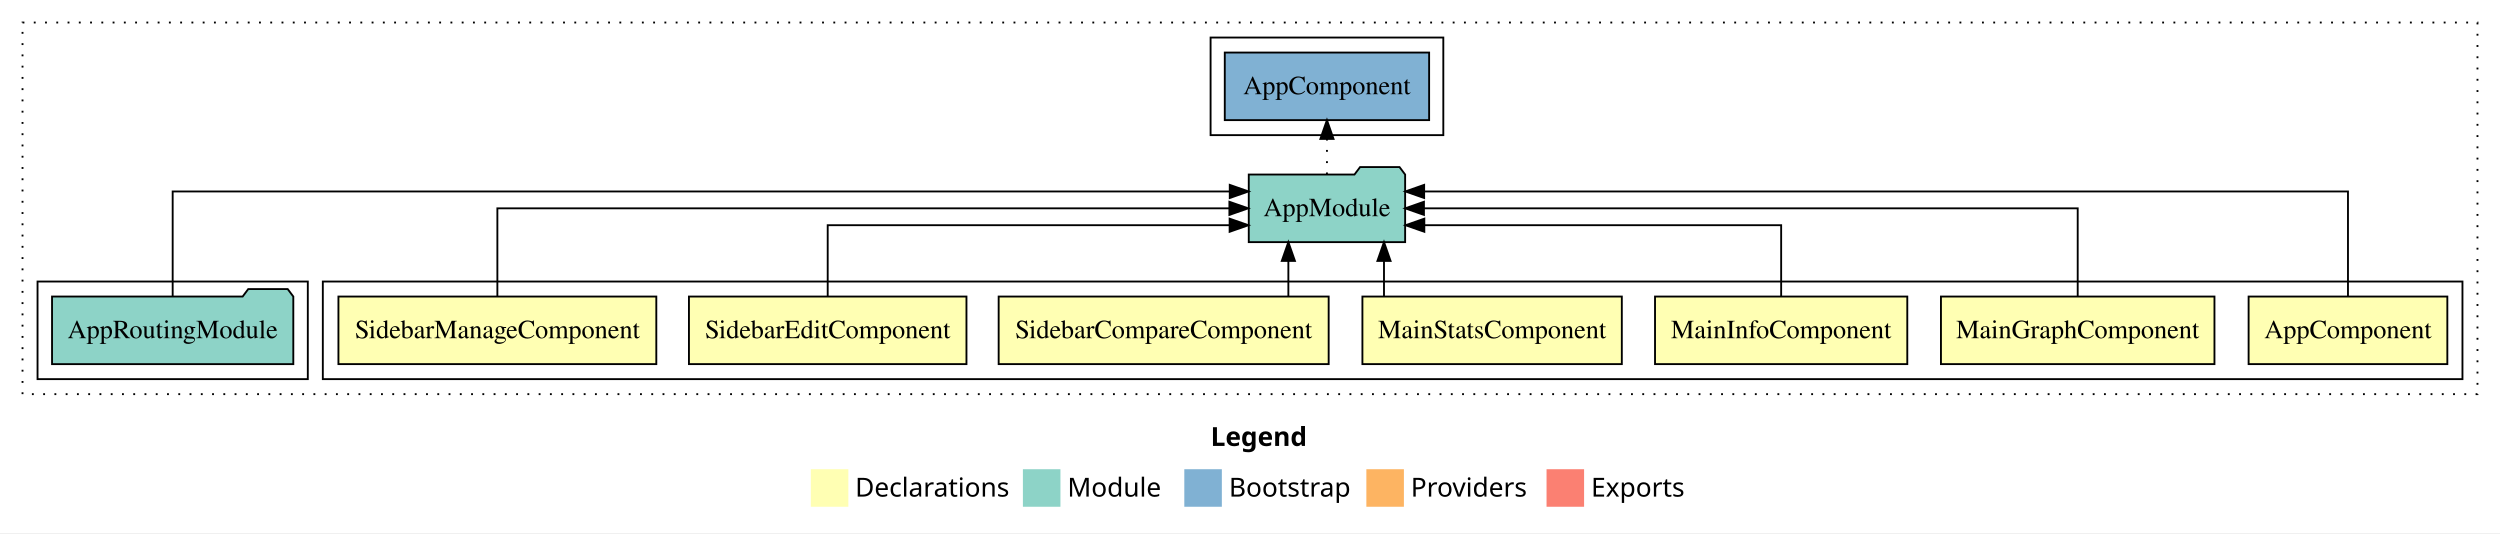
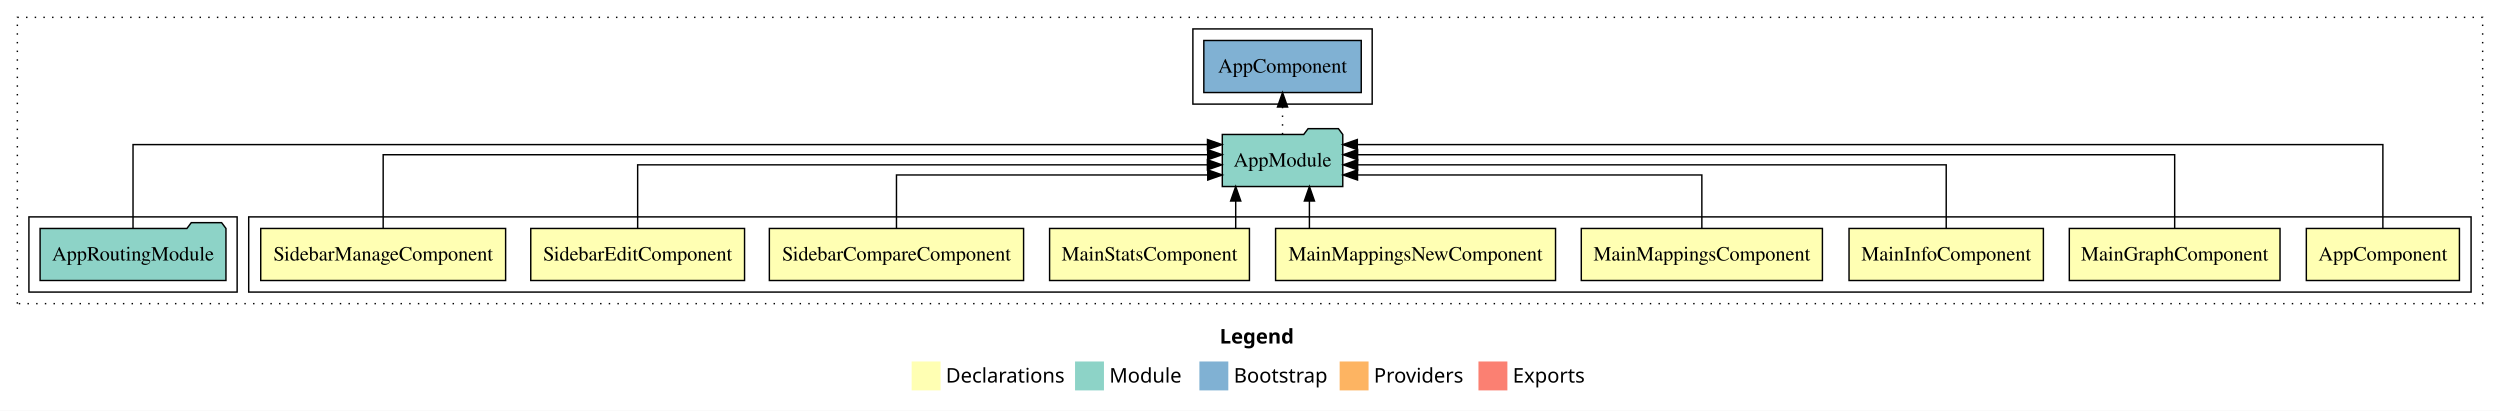
- <svg xmlns="http://www.w3.org/2000/svg" width="1332pt" height="284pt" viewBox="0.00 0.00 1332.00 284.00">
+ <svg xmlns="http://www.w3.org/2000/svg" width="1729pt" height="284pt" viewBox="0.00 0.00 1729.00 284.00">
  <g id="graph0" class="graph" transform="scale(1 1) rotate(0) translate(4 280)">
-     <polygon fill="#ffffff" stroke="transparent" points="-4,4 -4,-280 1328,-280 1328,4 -4,4" />
-     <text text-anchor="start" x="641.009" y="-42.4" font-family="sans-serif" font-weight="bold" font-size="14.00" fill="#000000">Legend</text>
-     <polygon fill="#ffffb3" stroke="transparent" points="428,-10 428,-30 448,-30 448,-10 428,-10" />
-     <text text-anchor="start" x="451.629" y="-15.4" font-family="sans-serif" font-size="14.00" fill="#000000">  Declarations</text>
-     <polygon fill="#8dd3c7" stroke="transparent" points="541,-10 541,-30 561,-30 561,-10 541,-10" />
-     <text text-anchor="start" x="564.725" y="-15.4" font-family="sans-serif" font-size="14.00" fill="#000000">  Module</text>
-     <polygon fill="#80b1d3" stroke="transparent" points="627,-10 627,-30 647,-30 647,-10 627,-10" />
-     <text text-anchor="start" x="650.781" y="-15.4" font-family="sans-serif" font-size="14.00" fill="#000000">  Bootstrap</text>
-     <polygon fill="#fdb462" stroke="transparent" points="724,-10 724,-30 744,-30 744,-10 724,-10" />
-     <text text-anchor="start" x="747.673" y="-15.4" font-family="sans-serif" font-size="14.00" fill="#000000">  Providers</text>
-     <polygon fill="#fb8072" stroke="transparent" points="820,-10 820,-30 840,-30 840,-10 820,-10" />
-     <text text-anchor="start" x="843.726" y="-15.4" font-family="sans-serif" font-size="14.00" fill="#000000">  Exports</text>
+     <polygon fill="#ffffff" stroke="transparent" points="-4,4 -4,-280 1725,-280 1725,4 -4,4" />
+     <text text-anchor="start" x="839.509" y="-42.4" font-family="sans-serif" font-weight="bold" font-size="14.00" fill="#000000">Legend</text>
+     <polygon fill="#ffffb3" stroke="transparent" points="626.5,-10 626.5,-30 646.5,-30 646.5,-10 626.5,-10" />
+     <text text-anchor="start" x="650.129" y="-15.4" font-family="sans-serif" font-size="14.00" fill="#000000">  Declarations</text>
+     <polygon fill="#8dd3c7" stroke="transparent" points="739.5,-10 739.5,-30 759.5,-30 759.5,-10 739.5,-10" />
+     <text text-anchor="start" x="763.225" y="-15.4" font-family="sans-serif" font-size="14.00" fill="#000000">  Module</text>
+     <polygon fill="#80b1d3" stroke="transparent" points="825.5,-10 825.5,-30 845.5,-30 845.5,-10 825.5,-10" />
+     <text text-anchor="start" x="849.281" y="-15.4" font-family="sans-serif" font-size="14.00" fill="#000000">  Bootstrap</text>
+     <polygon fill="#fdb462" stroke="transparent" points="922.5,-10 922.5,-30 942.5,-30 942.5,-10 922.5,-10" />
+     <text text-anchor="start" x="946.173" y="-15.4" font-family="sans-serif" font-size="14.00" fill="#000000">  Providers</text>
+     <polygon fill="#fb8072" stroke="transparent" points="1018.5,-10 1018.5,-30 1038.5,-30 1038.5,-10 1018.5,-10" />
+     <text text-anchor="start" x="1042.226" y="-15.4" font-family="sans-serif" font-size="14.00" fill="#000000">  Exports</text>
    <g id="clust1" class="cluster">
-       <polygon fill="none" stroke="#000000" stroke-dasharray="1,5" points="8,-70 8,-268 1316,-268 1316,-70 8,-70" />
+       <polygon fill="none" stroke="#000000" stroke-dasharray="1,5" points="8,-70 8,-268 1713,-268 1713,-70 8,-70" />
    </g>
    <g id="clust2" class="cluster">
-       <polygon fill="none" stroke="#000000" points="168,-78 168,-130 1308,-130 1308,-78 168,-78" />
+       <polygon fill="none" stroke="#000000" points="168,-78 168,-130 1705,-130 1705,-78 168,-78" />
    </g>
-     <g id="clust10" class="cluster">
+     <g id="clust12" class="cluster">
      <polygon fill="none" stroke="#000000" points="16,-78 16,-130 160,-130 160,-78 16,-78" />
    </g>
-     <g id="clust12" class="cluster">
-       <polygon fill="none" stroke="#000000" points="641,-208 641,-260 765,-260 765,-208 641,-208" />
+     <g id="clust14" class="cluster">
+       <polygon fill="none" stroke="#000000" points="821,-208 821,-260 945,-260 945,-208 821,-208" />
    </g>
    <g id="node1" class="node">
-       <polygon fill="#ffffb3" stroke="#000000" points="1299.94,-122 1194.06,-122 1194.06,-86 1299.94,-86 1299.94,-122" />
-       <text text-anchor="middle" x="1247" y="-99.8" font-family="Times,serif" font-size="14.00" fill="#000000">AppComponent</text>
+       <polygon fill="#ffffb3" stroke="#000000" points="1696.94,-122 1591.06,-122 1591.06,-86 1696.94,-86 1696.94,-122" />
+       <text text-anchor="middle" x="1644" y="-99.8" font-family="Times,serif" font-size="14.00" fill="#000000">AppComponent</text>
    </g>
-     <g id="node8" class="node">
-       <polygon fill="#8dd3c7" stroke="#000000" points="744.657,-187 741.657,-191 720.657,-191 717.657,-187 661.343,-187 661.343,-151 744.657,-151 744.657,-187" />
-       <text text-anchor="middle" x="703" y="-164.8" font-family="Times,serif" font-size="14.00" fill="#000000">AppModule</text>
+     <g id="node10" class="node">
+       <polygon fill="#8dd3c7" stroke="#000000" points="924.657,-187 921.657,-191 900.657,-191 897.657,-187 841.343,-187 841.343,-151 924.657,-151 924.657,-187" />
+       <text text-anchor="middle" x="883" y="-164.8" font-family="Times,serif" font-size="14.00" fill="#000000">AppModule</text>
    </g>
    <g id="edge1" class="edge">
-       <path fill="none" stroke="#000000" d="M1247,-122.292C1247,-144.206 1247,-178 1247,-178 1247,-178 754.784,-178 754.784,-178" />
-       <polygon fill="#000000" stroke="#000000" points="754.784,-174.5 744.784,-178 754.783,-181.5 754.784,-174.5" />
+       <path fill="none" stroke="#000000" d="M1644,-122.011C1644,-144.485 1644,-180 1644,-180 1644,-180 934.726,-180 934.726,-180" />
+       <polygon fill="#000000" stroke="#000000" points="934.726,-176.5 924.726,-180 934.726,-183.5 934.726,-176.5" />
    </g>
    <g id="node2" class="node">
-       <polygon fill="#ffffb3" stroke="#000000" points="1175.864,-122 1030.136,-122 1030.136,-86 1175.864,-86 1175.864,-122" />
-       <text text-anchor="middle" x="1103" y="-99.8" font-family="Times,serif" font-size="14.00" fill="#000000">MainGraphComponent</text>
+       <polygon fill="#ffffb3" stroke="#000000" points="1572.864,-122 1427.136,-122 1427.136,-86 1572.864,-86 1572.864,-122" />
+       <text text-anchor="middle" x="1500" y="-99.8" font-family="Times,serif" font-size="14.00" fill="#000000">MainGraphComponent</text>
    </g>
    <g id="edge2" class="edge">
-       <path fill="none" stroke="#000000" d="M1103,-122.106C1103,-141.339 1103,-169 1103,-169 1103,-169 754.675,-169 754.675,-169" />
-       <polygon fill="#000000" stroke="#000000" points="754.675,-165.5 744.675,-169 754.675,-172.5 754.675,-165.5" />
+       <path fill="none" stroke="#000000" d="M1500,-122.129C1500,-142.572 1500,-173 1500,-173 1500,-173 934.924,-173 934.924,-173" />
+       <polygon fill="#000000" stroke="#000000" points="934.924,-169.5 924.924,-173 934.924,-176.5 934.924,-169.5" />
    </g>
    <g id="node3" class="node">
-       <polygon fill="#ffffb3" stroke="#000000" points="1012.204,-122 877.796,-122 877.796,-86 1012.204,-86 1012.204,-122" />
-       <text text-anchor="middle" x="945" y="-99.8" font-family="Times,serif" font-size="14.00" fill="#000000">MainInfoComponent</text>
+       <polygon fill="#ffffb3" stroke="#000000" points="1409.204,-122 1274.796,-122 1274.796,-86 1409.204,-86 1409.204,-122" />
+       <text text-anchor="middle" x="1342" y="-99.8" font-family="Times,serif" font-size="14.00" fill="#000000">MainInfoComponent</text>
    </g>
    <g id="edge3" class="edge">
-       <path fill="none" stroke="#000000" d="M945,-122.027C945,-138.398 945,-160 945,-160 945,-160 754.877,-160 754.877,-160" />
-       <polygon fill="#000000" stroke="#000000" points="754.877,-156.5 744.877,-160 754.877,-163.5 754.877,-156.5" />
+       <path fill="none" stroke="#000000" d="M1342,-122.267C1342,-140.555 1342,-166 1342,-166 1342,-166 934.95,-166 934.95,-166" />
+       <polygon fill="#000000" stroke="#000000" points="934.95,-162.5 924.95,-166 934.95,-169.5 934.95,-162.5" />
    </g>
    <g id="node4" class="node">
+       <polygon fill="#ffffb3" stroke="#000000" points="1256.377,-122 1089.623,-122 1089.623,-86 1256.377,-86 1256.377,-122" />
+       <text text-anchor="middle" x="1173" y="-99.8" font-family="Times,serif" font-size="14.00" fill="#000000">MainMappingsComponent</text>
+     </g>
+     <g id="edge4" class="edge">
+       <path fill="none" stroke="#000000" d="M1173,-122.009C1173,-138.049 1173,-159 1173,-159 1173,-159 934.859,-159 934.859,-159" />
+       <polygon fill="#000000" stroke="#000000" points="934.859,-155.5 924.859,-159 934.859,-162.5 934.859,-155.5" />
+     </g>
+     <g id="node5" class="node">
+       <polygon fill="#ffffb3" stroke="#000000" points="1071.805,-122 878.195,-122 878.195,-86 1071.805,-86 1071.805,-122" />
+       <text text-anchor="middle" x="975" y="-99.8" font-family="Times,serif" font-size="14.00" fill="#000000">MainMappingsNewComponent</text>
+     </g>
+     <g id="edge5" class="edge">
+       <path fill="none" stroke="#000000" d="M901.588,-122.106C901.588,-122.106 901.588,-140.991 901.588,-140.991" />
+       <polygon fill="#000000" stroke="#000000" points="898.088,-140.991 901.588,-150.991 905.088,-140.991 898.088,-140.991" />
+     </g>
+     <g id="node6" class="node">
      <polygon fill="#ffffb3" stroke="#000000" points="860.105,-122 721.895,-122 721.895,-86 860.105,-86 860.105,-122" />
      <text text-anchor="middle" x="791" y="-99.8" font-family="Times,serif" font-size="14.00" fill="#000000">MainStatsComponent</text>
    </g>
-     <g id="edge4" class="edge">
-       <path fill="none" stroke="#000000" d="M733.388,-122.106C733.388,-122.106 733.388,-140.991 733.388,-140.991" />
-       <polygon fill="#000000" stroke="#000000" points="729.888,-140.991 733.388,-150.991 736.888,-140.991 729.888,-140.991" />
+     <g id="edge6" class="edge">
+       <path fill="none" stroke="#000000" d="M850.612,-122.106C850.612,-122.106 850.612,-140.991 850.612,-140.991" />
+       <polygon fill="#000000" stroke="#000000" points="847.112,-140.991 850.612,-150.991 854.112,-140.991 847.112,-140.991" />
    </g>
-     <g id="node5" class="node">
+     <g id="node7" class="node">
      <polygon fill="#ffffb3" stroke="#000000" points="703.913,-122 528.087,-122 528.087,-86 703.913,-86 703.913,-122" />
      <text text-anchor="middle" x="616" y="-99.8" font-family="Times,serif" font-size="14.00" fill="#000000">SidebarCompareComponent</text>
    </g>
-     <g id="edge5" class="edge">
-       <path fill="none" stroke="#000000" d="M682.439,-122.106C682.439,-122.106 682.439,-140.991 682.439,-140.991" />
-       <polygon fill="#000000" stroke="#000000" points="678.939,-140.991 682.439,-150.991 685.939,-140.991 678.939,-140.991" />
+     <g id="edge7" class="edge">
+       <path fill="none" stroke="#000000" d="M616,-122.009C616,-138.049 616,-159 616,-159 616,-159 831.281,-159 831.281,-159" />
+       <polygon fill="#000000" stroke="#000000" points="831.281,-162.5 841.281,-159 831.281,-155.5 831.281,-162.5" />
    </g>
-     <g id="node6" class="node">
+     <g id="node8" class="node">
      <polygon fill="#ffffb3" stroke="#000000" points="510.93,-122 363.07,-122 363.07,-86 510.93,-86 510.93,-122" />
      <text text-anchor="middle" x="437" y="-99.8" font-family="Times,serif" font-size="14.00" fill="#000000">SidebarEditComponent</text>
    </g>
-     <g id="edge6" class="edge">
-       <path fill="none" stroke="#000000" d="M437,-122.027C437,-138.398 437,-160 437,-160 437,-160 651.145,-160 651.145,-160" />
-       <polygon fill="#000000" stroke="#000000" points="651.145,-163.5 661.145,-160 651.145,-156.5 651.145,-163.5" />
+     <g id="edge8" class="edge">
+       <path fill="none" stroke="#000000" d="M437,-122.267C437,-140.555 437,-166 437,-166 437,-166 831.041,-166 831.041,-166" />
+       <polygon fill="#000000" stroke="#000000" points="831.041,-169.5 841.041,-166 831.041,-162.5 831.041,-169.5" />
    </g>
-     <g id="node7" class="node">
+     <g id="node9" class="node">
      <polygon fill="#ffffb3" stroke="#000000" points="345.684,-122 176.316,-122 176.316,-86 345.684,-86 345.684,-122" />
      <text text-anchor="middle" x="261" y="-99.8" font-family="Times,serif" font-size="14.00" fill="#000000">SidebarManageComponent</text>
    </g>
-     <g id="edge7" class="edge">
-       <path fill="none" stroke="#000000" d="M261,-122.106C261,-141.339 261,-169 261,-169 261,-169 651.019,-169 651.019,-169" />
-       <polygon fill="#000000" stroke="#000000" points="651.019,-172.5 661.019,-169 651.019,-165.5 651.019,-172.5" />
+     <g id="edge9" class="edge">
+       <path fill="none" stroke="#000000" d="M261,-122.129C261,-142.572 261,-173 261,-173 261,-173 831.223,-173 831.223,-173" />
+       <polygon fill="#000000" stroke="#000000" points="831.223,-176.5 841.223,-173 831.223,-169.5 831.223,-176.5" />
    </g>
-     <g id="node10" class="node">
-       <polygon fill="#80b1d3" stroke="#000000" points="757.439,-252 648.561,-252 648.561,-216 757.439,-216 757.439,-252" />
-       <text text-anchor="middle" x="703" y="-229.8" font-family="Times,serif" font-size="14.00" fill="#000000">AppComponent </text>
+     <g id="node12" class="node">
+       <polygon fill="#80b1d3" stroke="#000000" points="937.439,-252 828.561,-252 828.561,-216 937.439,-216 937.439,-252" />
+       <text text-anchor="middle" x="883" y="-229.8" font-family="Times,serif" font-size="14.00" fill="#000000">AppComponent </text>
    </g>
-     <g id="edge9" class="edge">
-       <path fill="none" stroke="#000000" stroke-dasharray="1,5" d="M703,-187.106C703,-187.106 703,-205.991 703,-205.991" />
-       <polygon fill="#000000" stroke="#000000" points="699.5,-205.991 703,-215.991 706.5,-205.991 699.5,-205.991" />
+     <g id="edge11" class="edge">
+       <path fill="none" stroke="#000000" stroke-dasharray="1,5" d="M883,-187.106C883,-187.106 883,-205.991 883,-205.991" />
+       <polygon fill="#000000" stroke="#000000" points="879.5,-205.991 883,-215.991 886.5,-205.991 879.5,-205.991" />
    </g>
-     <g id="node9" class="node">
+     <g id="node11" class="node">
      <polygon fill="#8dd3c7" stroke="#000000" points="152.274,-122 149.274,-126 128.274,-126 125.274,-122 23.726,-122 23.726,-86 152.274,-86 152.274,-122" />
      <text text-anchor="middle" x="88" y="-99.8" font-family="Times,serif" font-size="14.00" fill="#000000">AppRoutingModule</text>
    </g>
-     <g id="edge8" class="edge">
-       <path fill="none" stroke="#000000" d="M88,-122.292C88,-144.206 88,-178 88,-178 88,-178 651.212,-178 651.212,-178" />
-       <polygon fill="#000000" stroke="#000000" points="651.212,-181.5 661.212,-178 651.212,-174.5 651.212,-181.5" />
+     <g id="edge10" class="edge">
+       <path fill="none" stroke="#000000" d="M88,-122.011C88,-144.485 88,-180 88,-180 88,-180 831.098,-180 831.098,-180" />
+       <polygon fill="#000000" stroke="#000000" points="831.098,-183.5 841.098,-180 831.098,-176.5 831.098,-183.5" />
    </g>
  </g>
</svg>
